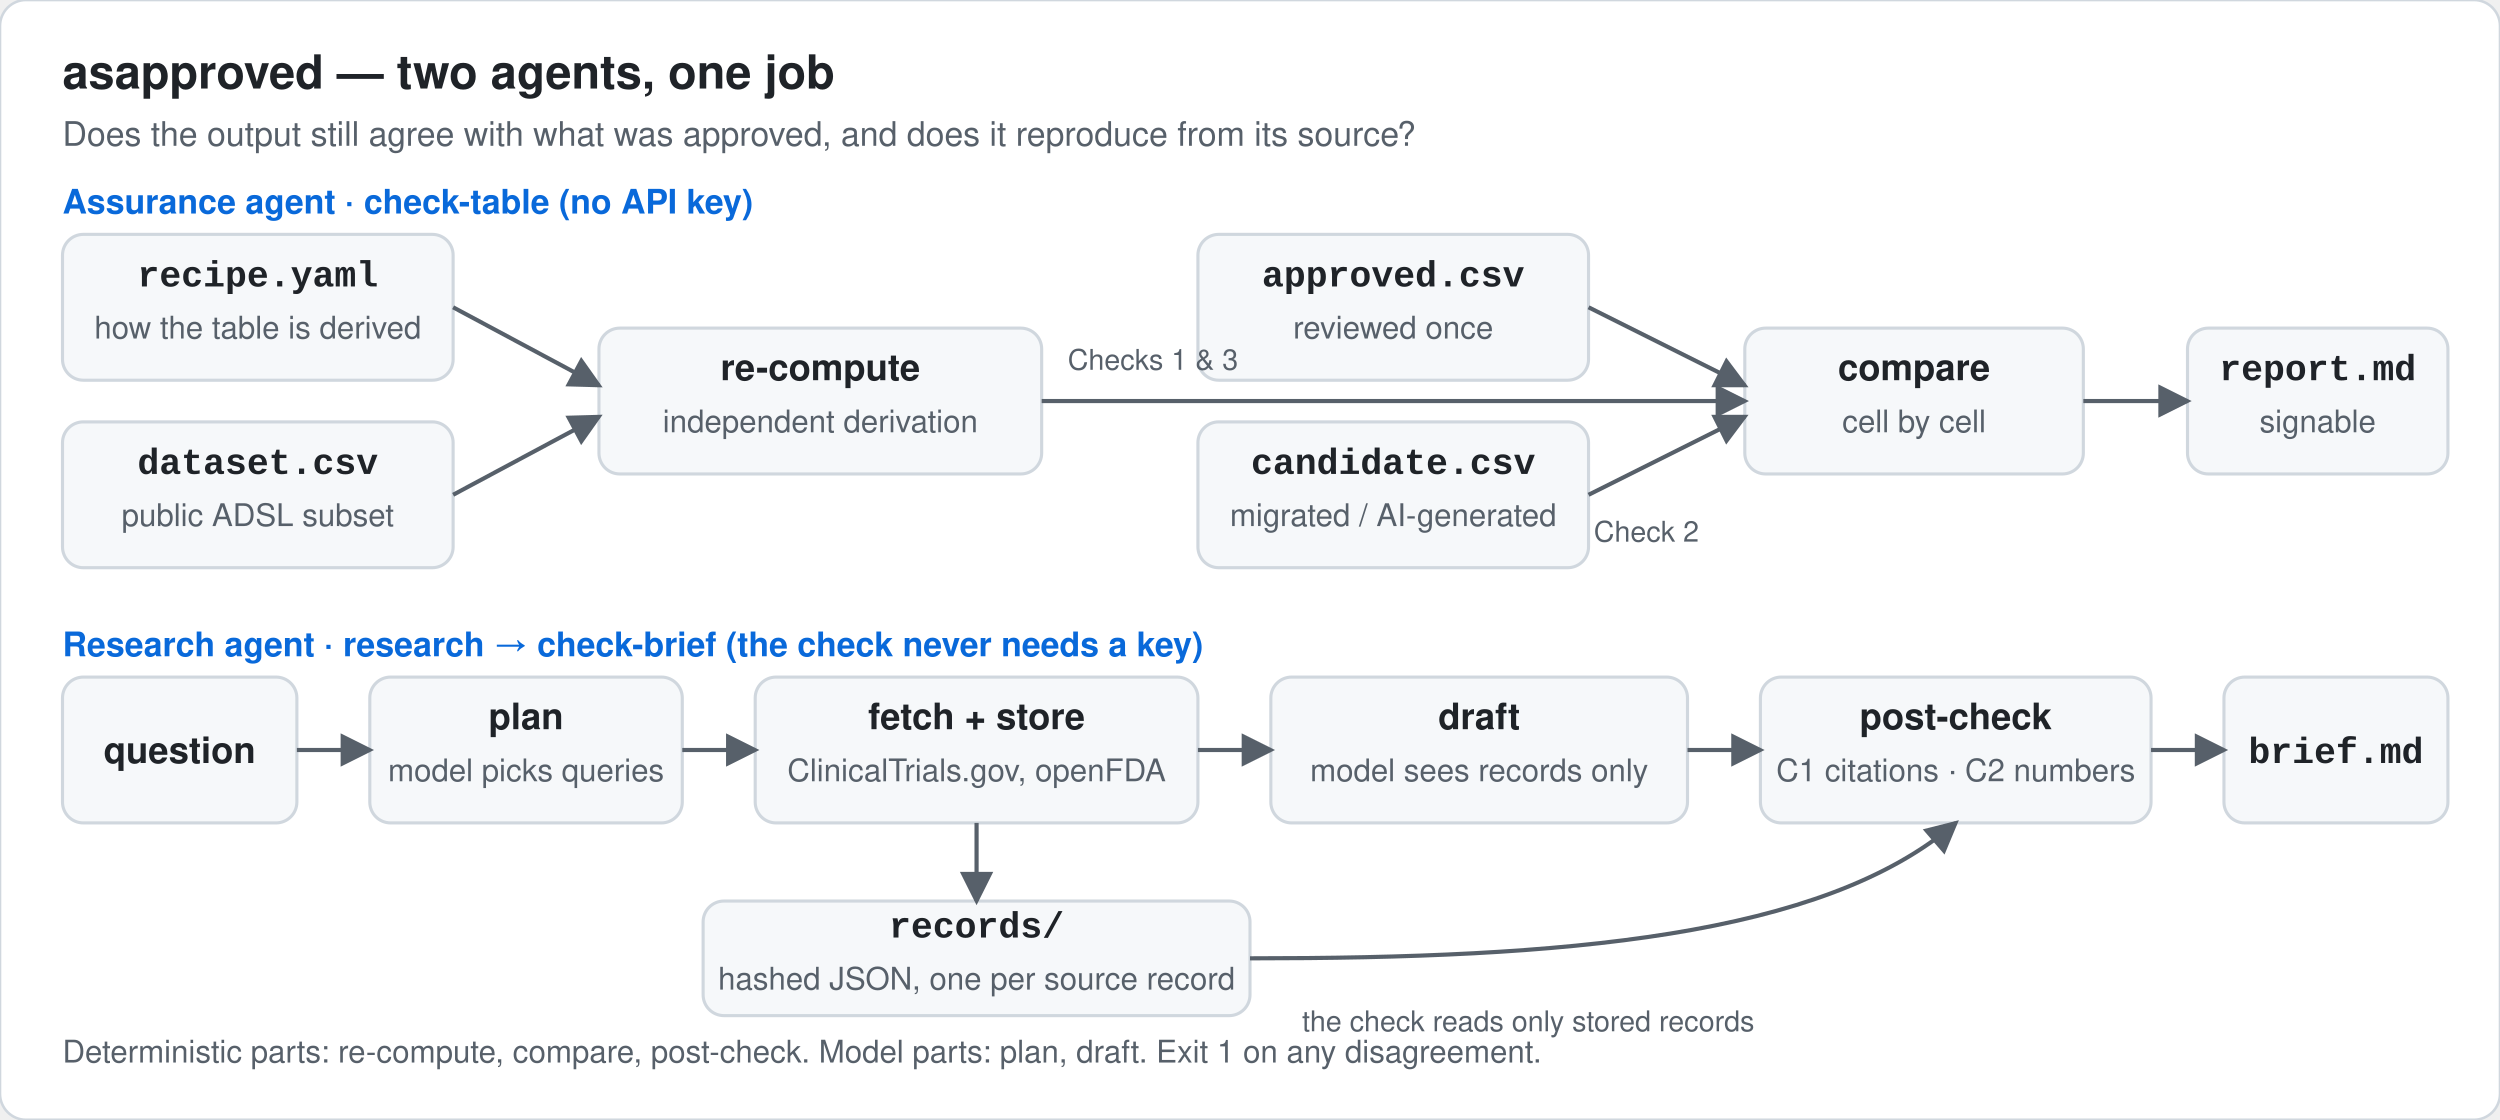
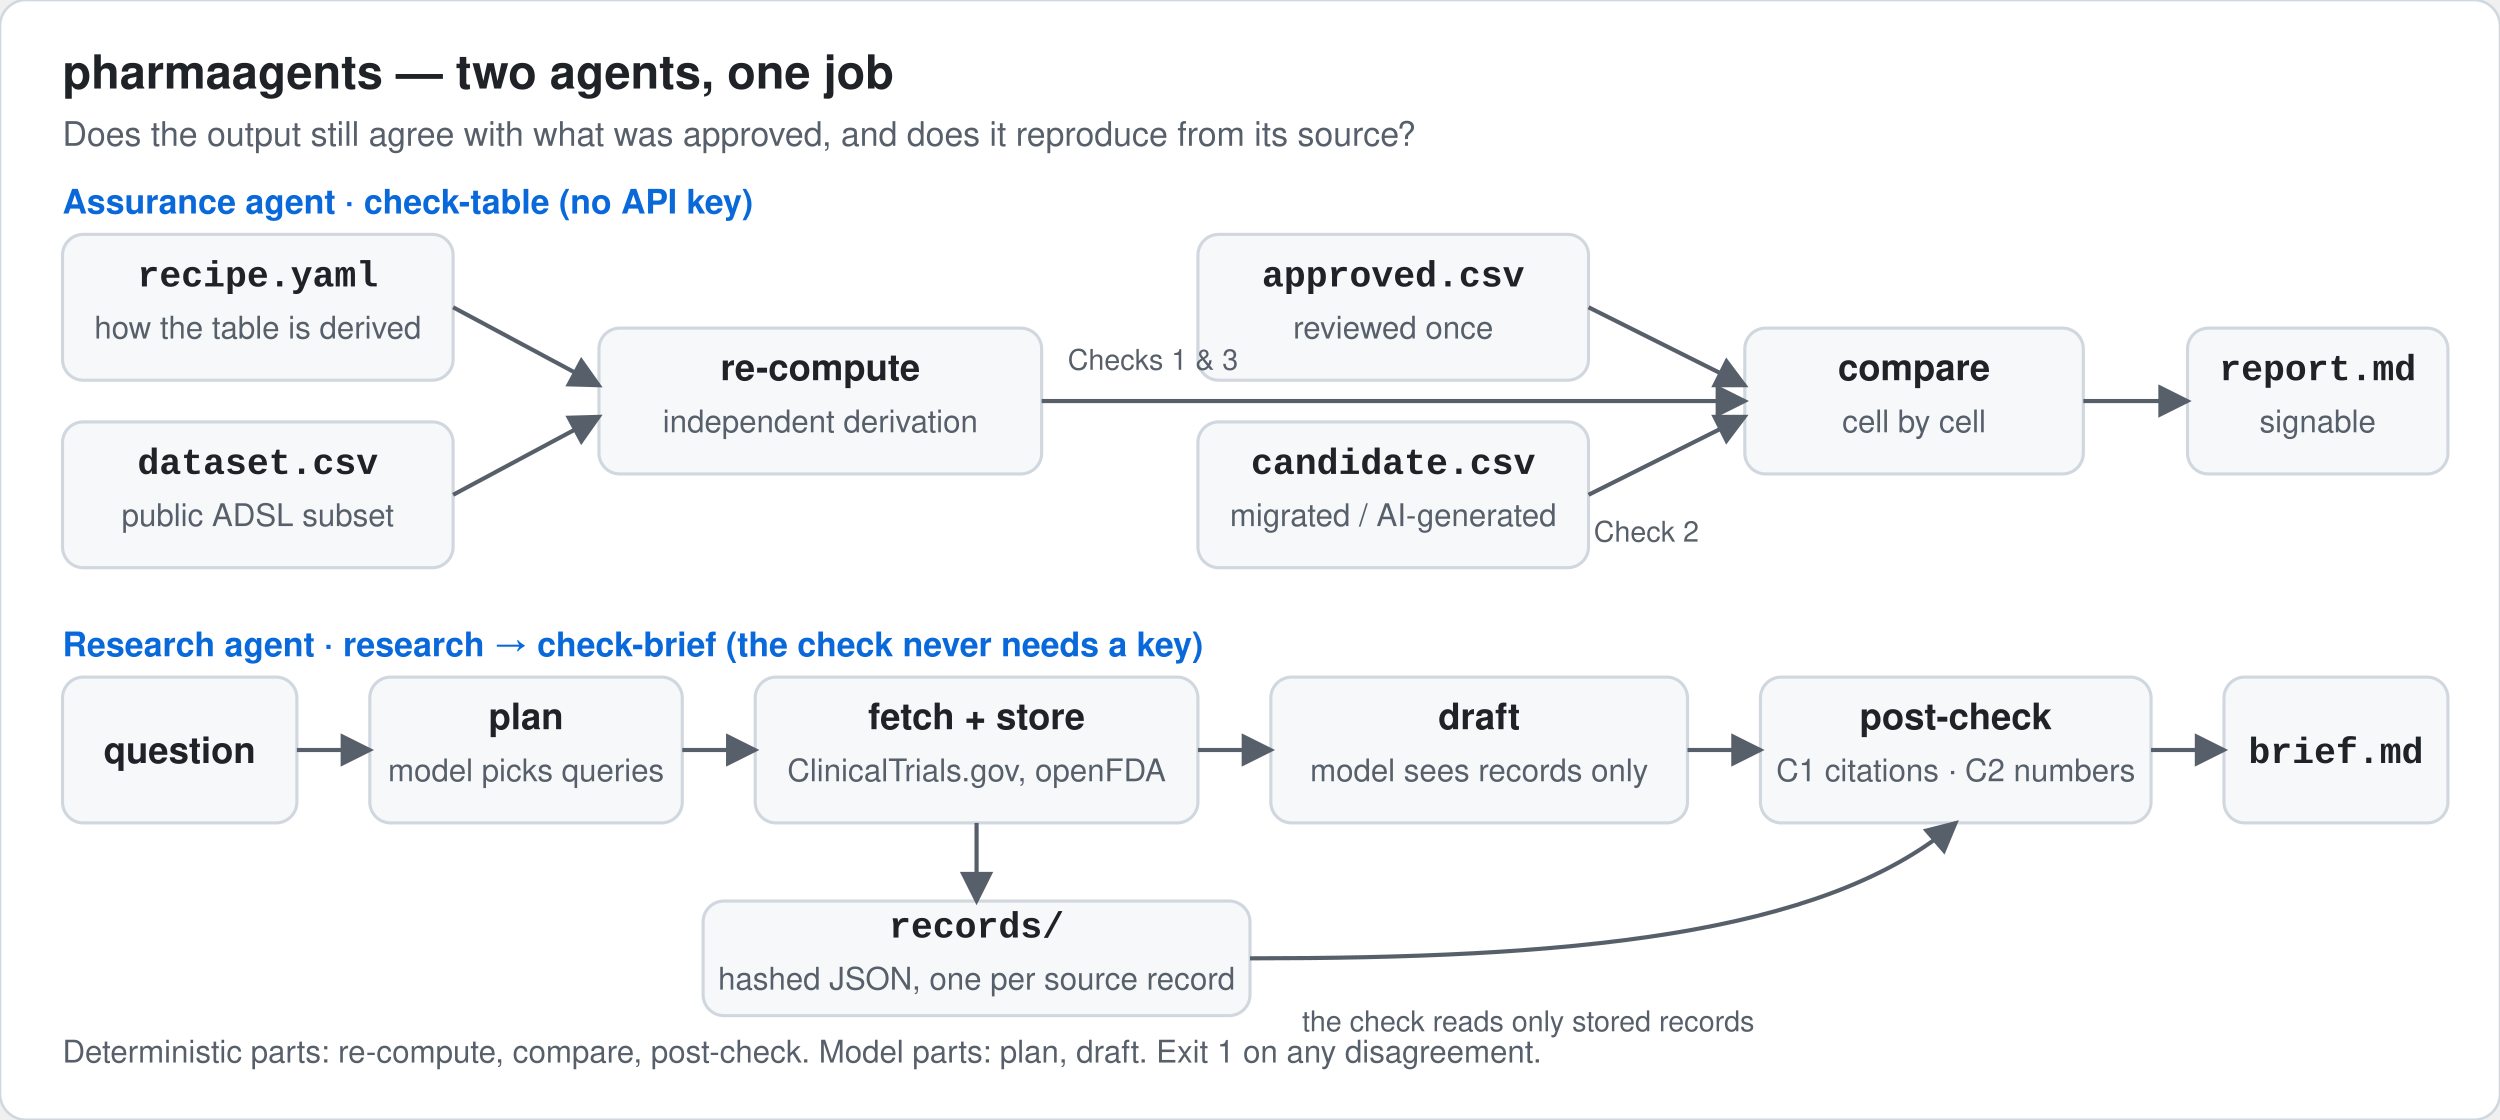
<svg xmlns="http://www.w3.org/2000/svg" width="960" height="430" viewBox="0 0 960 430" role="img" aria-labelledby="t">
  <rect width="960" height="430" rx="10" fill="#ffffff" stroke="#d0d7de" />
  <defs>
    <marker id="ah" markerWidth="8" markerHeight="8" refX="7" refY="4" orient="auto">
      <path d="M0,0 L8,4 L0,8 z" fill="#57606a" />
    </marker>
  </defs>
-   <text x="24" y="34" font-family="ui-sans-serif, -apple-system, 'Segoe UI', Helvetica, Arial, sans-serif" font-size="18" font-weight="700" fill="#1f2328" text-anchor="start">asapproved — two agents, one job</text>
+   <text x="24" y="34" font-family="ui-sans-serif, -apple-system, 'Segoe UI', Helvetica, Arial, sans-serif" font-size="18" font-weight="700" fill="#1f2328" text-anchor="start">pharmaagents — two agents, one job</text>
  <text x="24" y="56" font-family="ui-sans-serif, -apple-system, 'Segoe UI', Helvetica, Arial, sans-serif" font-size="13" font-weight="normal" fill="#57606a" text-anchor="start">Does the output still agree with what was approved, and does it reproduce from its source?</text>
  <text x="24" y="82" font-family="ui-sans-serif, -apple-system, 'Segoe UI', Helvetica, Arial, sans-serif" font-size="13" font-weight="600" fill="#0969da" text-anchor="start">Assurance agent · check-table (no API key)</text>
  <rect x="24" y="90" width="150" height="56" rx="8" fill="#f6f8fa" stroke="#d0d7de" stroke-width="1.2" />
  <text x="99.0" y="110.0" font-family="ui-monospace, Menlo, Consolas, 'Liberation Mono', monospace" font-size="14" font-weight="600" fill="#1f2328" text-anchor="middle">recipe.yaml</text>
  <text x="99.0" y="130.0" font-family="ui-sans-serif, -apple-system, 'Segoe UI', Helvetica, Arial, sans-serif" font-size="12" font-weight="normal" fill="#57606a" text-anchor="middle">how the table is derived</text>
  <rect x="24" y="162" width="150" height="56" rx="8" fill="#f6f8fa" stroke="#d0d7de" stroke-width="1.2" />
  <text x="99.0" y="182.0" font-family="ui-monospace, Menlo, Consolas, 'Liberation Mono', monospace" font-size="14" font-weight="600" fill="#1f2328" text-anchor="middle">dataset.csv</text>
  <text x="99.0" y="202.0" font-family="ui-sans-serif, -apple-system, 'Segoe UI', Helvetica, Arial, sans-serif" font-size="12" font-weight="normal" fill="#57606a" text-anchor="middle">public ADSL subset</text>
  <rect x="230" y="126" width="170" height="56" rx="8" fill="#f6f8fa" stroke="#d0d7de" stroke-width="1.2" />
  <text x="315.0" y="146.0" font-family="ui-sans-serif, -apple-system, 'Segoe UI', Helvetica, Arial, sans-serif" font-size="14" font-weight="600" fill="#1f2328" text-anchor="middle">re-compute</text>
  <text x="315.0" y="166.0" font-family="ui-sans-serif, -apple-system, 'Segoe UI', Helvetica, Arial, sans-serif" font-size="12" font-weight="normal" fill="#57606a" text-anchor="middle">independent derivation</text>
  <rect x="460" y="90" width="150" height="56" rx="8" fill="#f6f8fa" stroke="#d0d7de" stroke-width="1.2" />
  <text x="535.0" y="110.0" font-family="ui-monospace, Menlo, Consolas, 'Liberation Mono', monospace" font-size="14" font-weight="600" fill="#1f2328" text-anchor="middle">approved.csv</text>
  <text x="535.0" y="130.0" font-family="ui-sans-serif, -apple-system, 'Segoe UI', Helvetica, Arial, sans-serif" font-size="12" font-weight="normal" fill="#57606a" text-anchor="middle">reviewed once</text>
  <rect x="460" y="162" width="150" height="56" rx="8" fill="#f6f8fa" stroke="#d0d7de" stroke-width="1.2" />
  <text x="535.0" y="182.0" font-family="ui-monospace, Menlo, Consolas, 'Liberation Mono', monospace" font-size="14" font-weight="600" fill="#1f2328" text-anchor="middle">candidate.csv</text>
  <text x="535.0" y="202.0" font-family="ui-sans-serif, -apple-system, 'Segoe UI', Helvetica, Arial, sans-serif" font-size="12" font-weight="normal" fill="#57606a" text-anchor="middle">migrated / AI-generated</text>
  <rect x="670" y="126" width="130" height="56" rx="8" fill="#f6f8fa" stroke="#d0d7de" stroke-width="1.2" />
  <text x="735.0" y="146.0" font-family="ui-sans-serif, -apple-system, 'Segoe UI', Helvetica, Arial, sans-serif" font-size="14" font-weight="600" fill="#1f2328" text-anchor="middle">compare</text>
  <text x="735.0" y="166.0" font-family="ui-sans-serif, -apple-system, 'Segoe UI', Helvetica, Arial, sans-serif" font-size="12" font-weight="normal" fill="#57606a" text-anchor="middle">cell by cell</text>
  <rect x="840" y="126" width="100" height="56" rx="8" fill="#f6f8fa" stroke="#d0d7de" stroke-width="1.2" />
  <text x="890.0" y="146.0" font-family="ui-monospace, Menlo, Consolas, 'Liberation Mono', monospace" font-size="14" font-weight="600" fill="#1f2328" text-anchor="middle">report.md</text>
  <text x="890.0" y="166.0" font-family="ui-sans-serif, -apple-system, 'Segoe UI', Helvetica, Arial, sans-serif" font-size="12" font-weight="normal" fill="#57606a" text-anchor="middle">signable</text>
  <line x1="174" y1="118" x2="230" y2="148" stroke="#57606a" stroke-width="1.6" marker-end="url(#ah)" />
  <line x1="174" y1="190" x2="230" y2="160" stroke="#57606a" stroke-width="1.6" marker-end="url(#ah)" />
  <line x1="400" y1="154" x2="670" y2="154" stroke="#57606a" stroke-width="1.6" marker-end="url(#ah)" />
  <text x="410" y="142" font-family="ui-sans-serif, -apple-system, 'Segoe UI', Helvetica, Arial, sans-serif" font-size="11" font-weight="normal" fill="#57606a" text-anchor="start">Checks 1 &amp; 3</text>
  <line x1="610" y1="118" x2="670" y2="148" stroke="#57606a" stroke-width="1.6" marker-end="url(#ah)" />
  <line x1="610" y1="190" x2="670" y2="160" stroke="#57606a" stroke-width="1.6" marker-end="url(#ah)" />
  <text x="612" y="208" font-family="ui-sans-serif, -apple-system, 'Segoe UI', Helvetica, Arial, sans-serif" font-size="11" font-weight="normal" fill="#57606a" text-anchor="start">Check 2</text>
  <line x1="800" y1="154" x2="840" y2="154" stroke="#57606a" stroke-width="1.6" marker-end="url(#ah)" />
  <text x="24" y="252" font-family="ui-sans-serif, -apple-system, 'Segoe UI', Helvetica, Arial, sans-serif" font-size="13" font-weight="600" fill="#0969da" text-anchor="start">Research agent · research → check-brief (the check never needs a key)</text>
  <rect x="24" y="260" width="90" height="56" rx="8" fill="#f6f8fa" stroke="#d0d7de" stroke-width="1.2" />
  <text x="69.0" y="293.0" font-family="ui-sans-serif, -apple-system, 'Segoe UI', Helvetica, Arial, sans-serif" font-size="14" font-weight="600" fill="#1f2328" text-anchor="middle">question</text>
  <rect x="142" y="260" width="120" height="56" rx="8" fill="#f6f8fa" stroke="#d0d7de" stroke-width="1.2" />
  <text x="202.0" y="280.0" font-family="ui-sans-serif, -apple-system, 'Segoe UI', Helvetica, Arial, sans-serif" font-size="14" font-weight="600" fill="#1f2328" text-anchor="middle">plan</text>
  <text x="202.0" y="300.0" font-family="ui-sans-serif, -apple-system, 'Segoe UI', Helvetica, Arial, sans-serif" font-size="12" font-weight="normal" fill="#57606a" text-anchor="middle">model picks queries</text>
  <rect x="290" y="260" width="170" height="56" rx="8" fill="#f6f8fa" stroke="#d0d7de" stroke-width="1.2" />
  <text x="375.0" y="280.0" font-family="ui-sans-serif, -apple-system, 'Segoe UI', Helvetica, Arial, sans-serif" font-size="14" font-weight="600" fill="#1f2328" text-anchor="middle">fetch + store</text>
  <text x="375.0" y="300.0" font-family="ui-sans-serif, -apple-system, 'Segoe UI', Helvetica, Arial, sans-serif" font-size="12" font-weight="normal" fill="#57606a" text-anchor="middle">ClinicalTrials.gov, openFDA</text>
  <rect x="488" y="260" width="160" height="56" rx="8" fill="#f6f8fa" stroke="#d0d7de" stroke-width="1.2" />
  <text x="568.0" y="280.0" font-family="ui-sans-serif, -apple-system, 'Segoe UI', Helvetica, Arial, sans-serif" font-size="14" font-weight="600" fill="#1f2328" text-anchor="middle">draft</text>
  <text x="568.0" y="300.0" font-family="ui-sans-serif, -apple-system, 'Segoe UI', Helvetica, Arial, sans-serif" font-size="12" font-weight="normal" fill="#57606a" text-anchor="middle">model sees records only</text>
  <rect x="676" y="260" width="150" height="56" rx="8" fill="#f6f8fa" stroke="#d0d7de" stroke-width="1.2" />
  <text x="751.0" y="280.0" font-family="ui-sans-serif, -apple-system, 'Segoe UI', Helvetica, Arial, sans-serif" font-size="14" font-weight="600" fill="#1f2328" text-anchor="middle">post-check</text>
  <text x="751.0" y="300.0" font-family="ui-sans-serif, -apple-system, 'Segoe UI', Helvetica, Arial, sans-serif" font-size="12" font-weight="normal" fill="#57606a" text-anchor="middle">C1 citations · C2 numbers</text>
  <rect x="854" y="260" width="86" height="56" rx="8" fill="#f6f8fa" stroke="#d0d7de" stroke-width="1.2" />
  <text x="897.0" y="293.0" font-family="ui-monospace, Menlo, Consolas, 'Liberation Mono', monospace" font-size="14" font-weight="600" fill="#1f2328" text-anchor="middle">brief.md</text>
  <line x1="114" y1="288" x2="142" y2="288" stroke="#57606a" stroke-width="1.6" marker-end="url(#ah)" />
  <line x1="262" y1="288" x2="290" y2="288" stroke="#57606a" stroke-width="1.6" marker-end="url(#ah)" />
  <line x1="460" y1="288" x2="488" y2="288" stroke="#57606a" stroke-width="1.6" marker-end="url(#ah)" />
  <line x1="648" y1="288" x2="676" y2="288" stroke="#57606a" stroke-width="1.6" marker-end="url(#ah)" />
  <line x1="826" y1="288" x2="854" y2="288" stroke="#57606a" stroke-width="1.6" marker-end="url(#ah)" />
  <rect x="270" y="346" width="210" height="44" rx="8" fill="#f6f8fa" stroke="#d0d7de" stroke-width="1.2" />
  <text x="375.0" y="360.0" font-family="ui-monospace, Menlo, Consolas, 'Liberation Mono', monospace" font-size="14" font-weight="600" fill="#1f2328" text-anchor="middle">records/</text>
  <text x="375.0" y="380.0" font-family="ui-sans-serif, -apple-system, 'Segoe UI', Helvetica, Arial, sans-serif" font-size="12" font-weight="normal" fill="#57606a" text-anchor="middle">hashed JSON, one per source record</text>
  <line x1="375" y1="316" x2="375" y2="346" stroke="#57606a" stroke-width="1.6" marker-end="url(#ah)" />
  <path d="M480,368 C 600,368 700,360 751,316" fill="none" stroke="#57606a" stroke-width="1.6" marker-end="url(#ah)" />
  <text x="500" y="396" font-family="ui-sans-serif, -apple-system, 'Segoe UI', Helvetica, Arial, sans-serif" font-size="11" font-weight="normal" fill="#57606a" text-anchor="start">the check reads only stored records</text>
  <text x="24" y="408" font-family="ui-sans-serif, -apple-system, 'Segoe UI', Helvetica, Arial, sans-serif" font-size="12" font-weight="normal" fill="#57606a" text-anchor="start">Deterministic parts: re-compute, compare, post-check. Model parts: plan, draft. Exit 1 on any disagreement.</text>
</svg>
